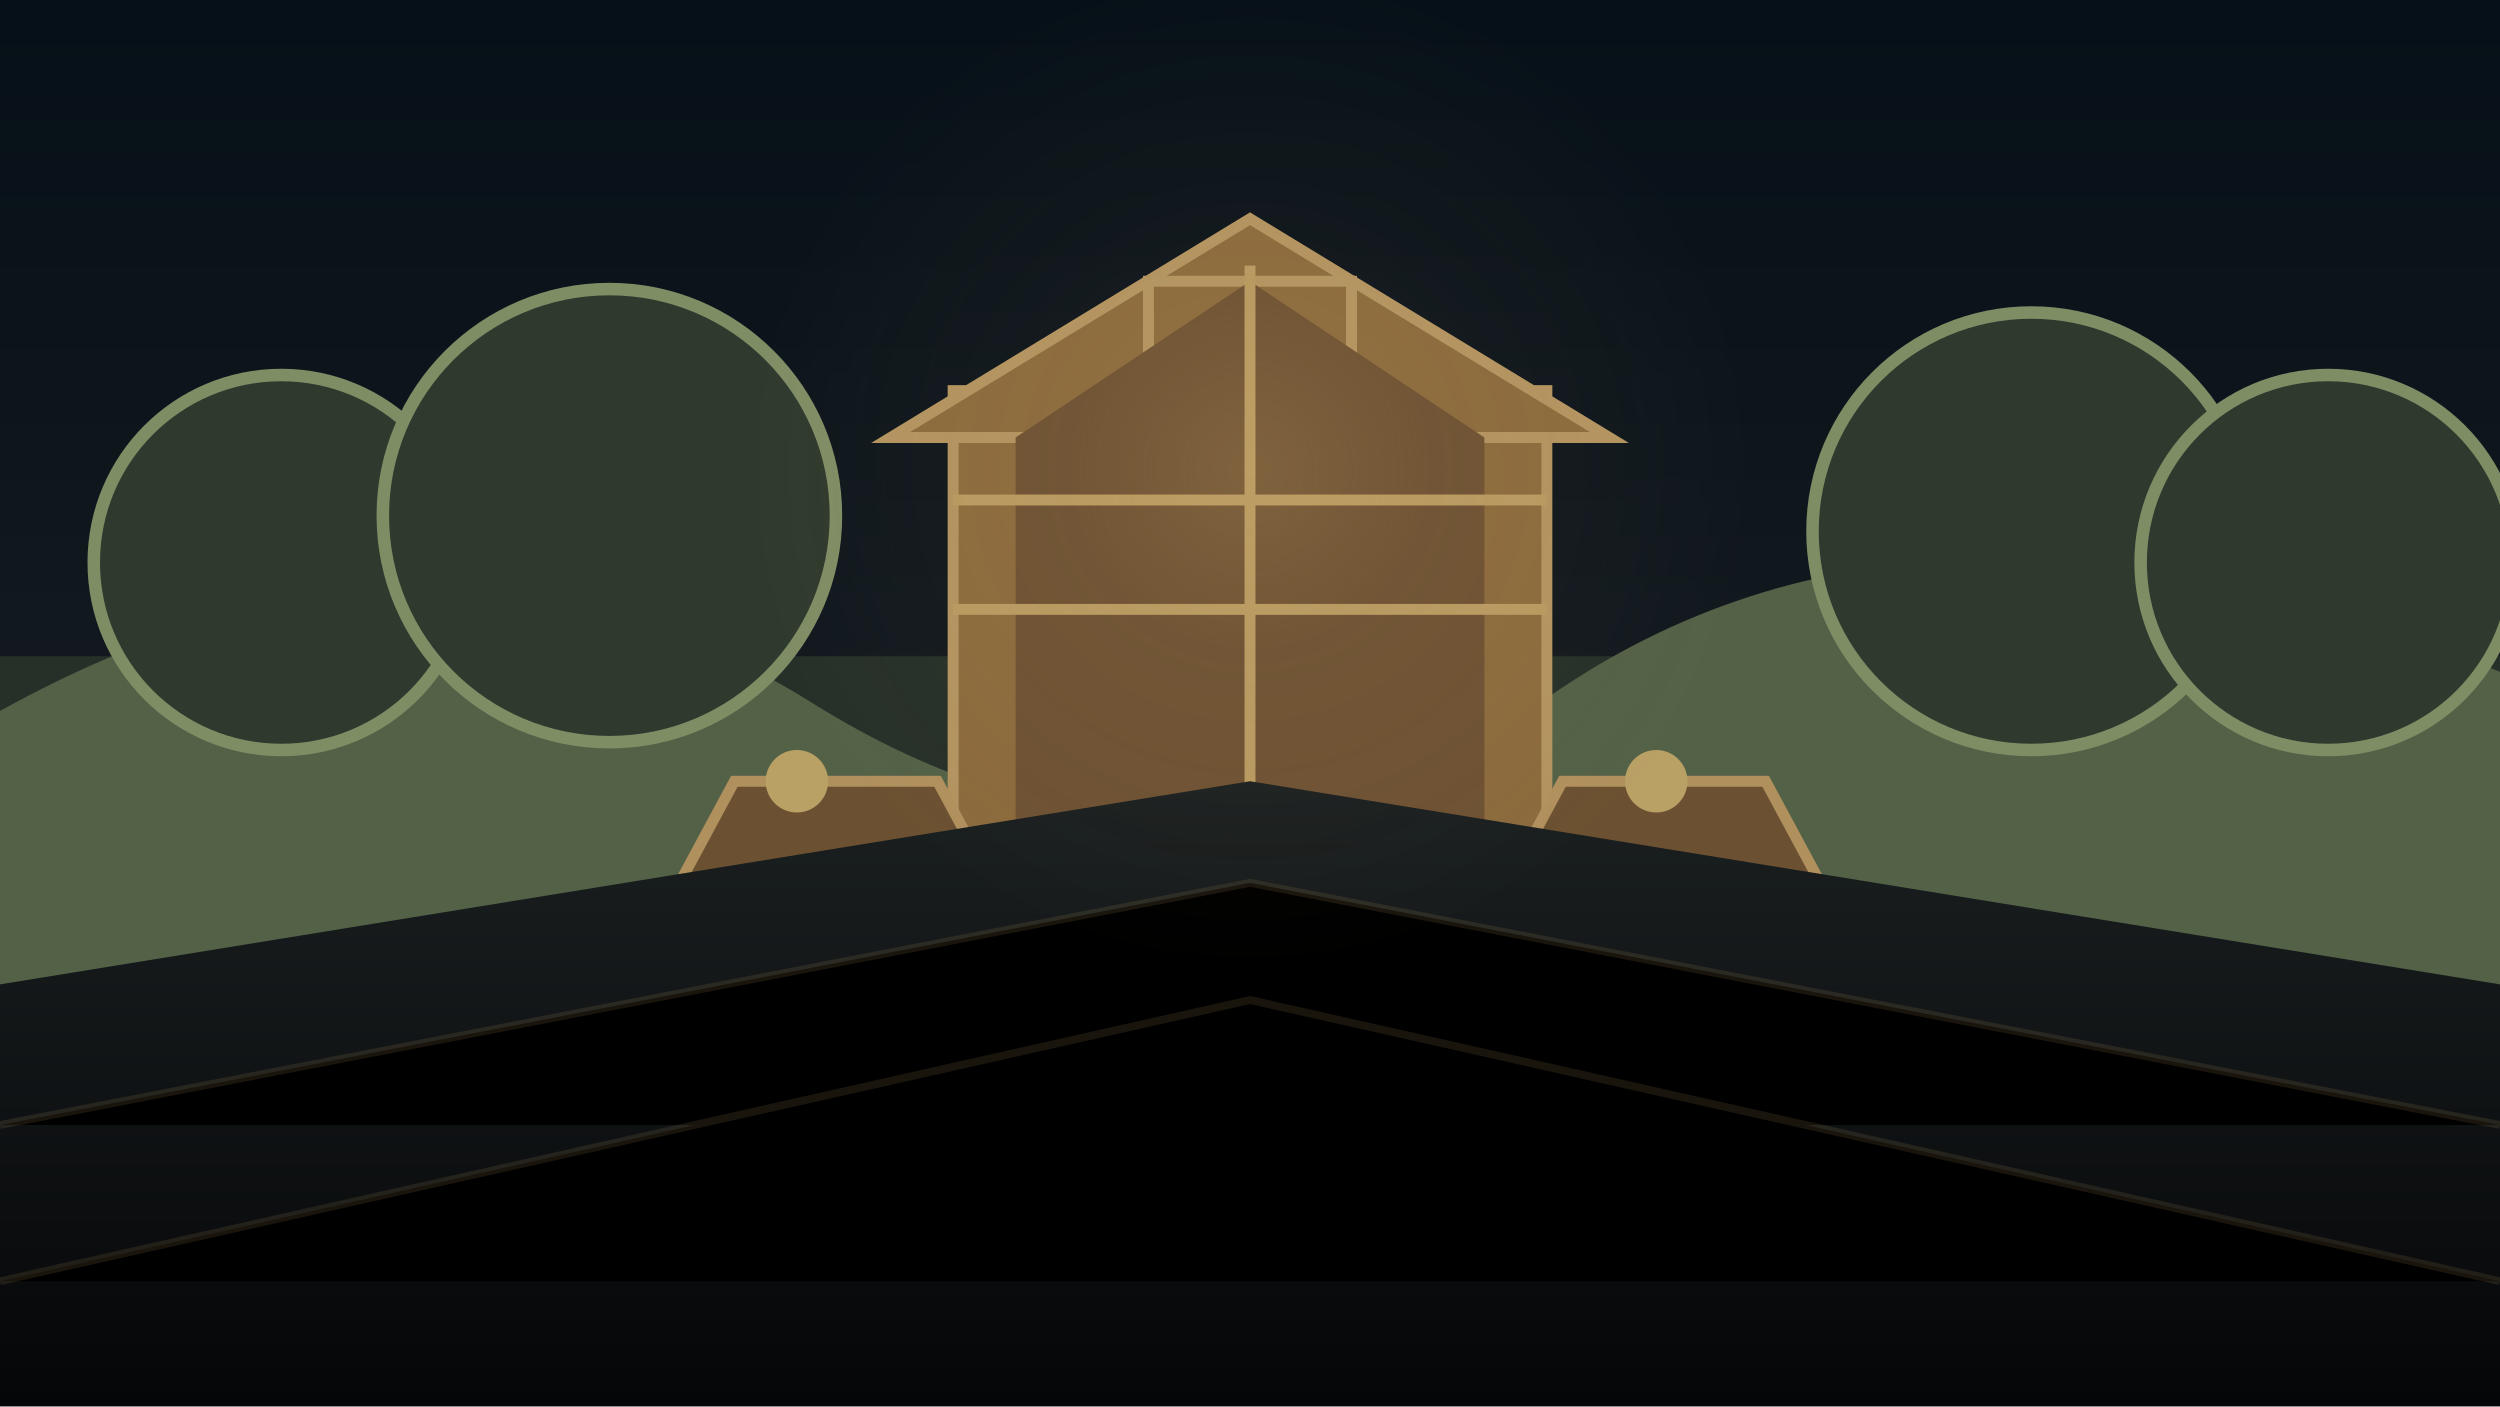
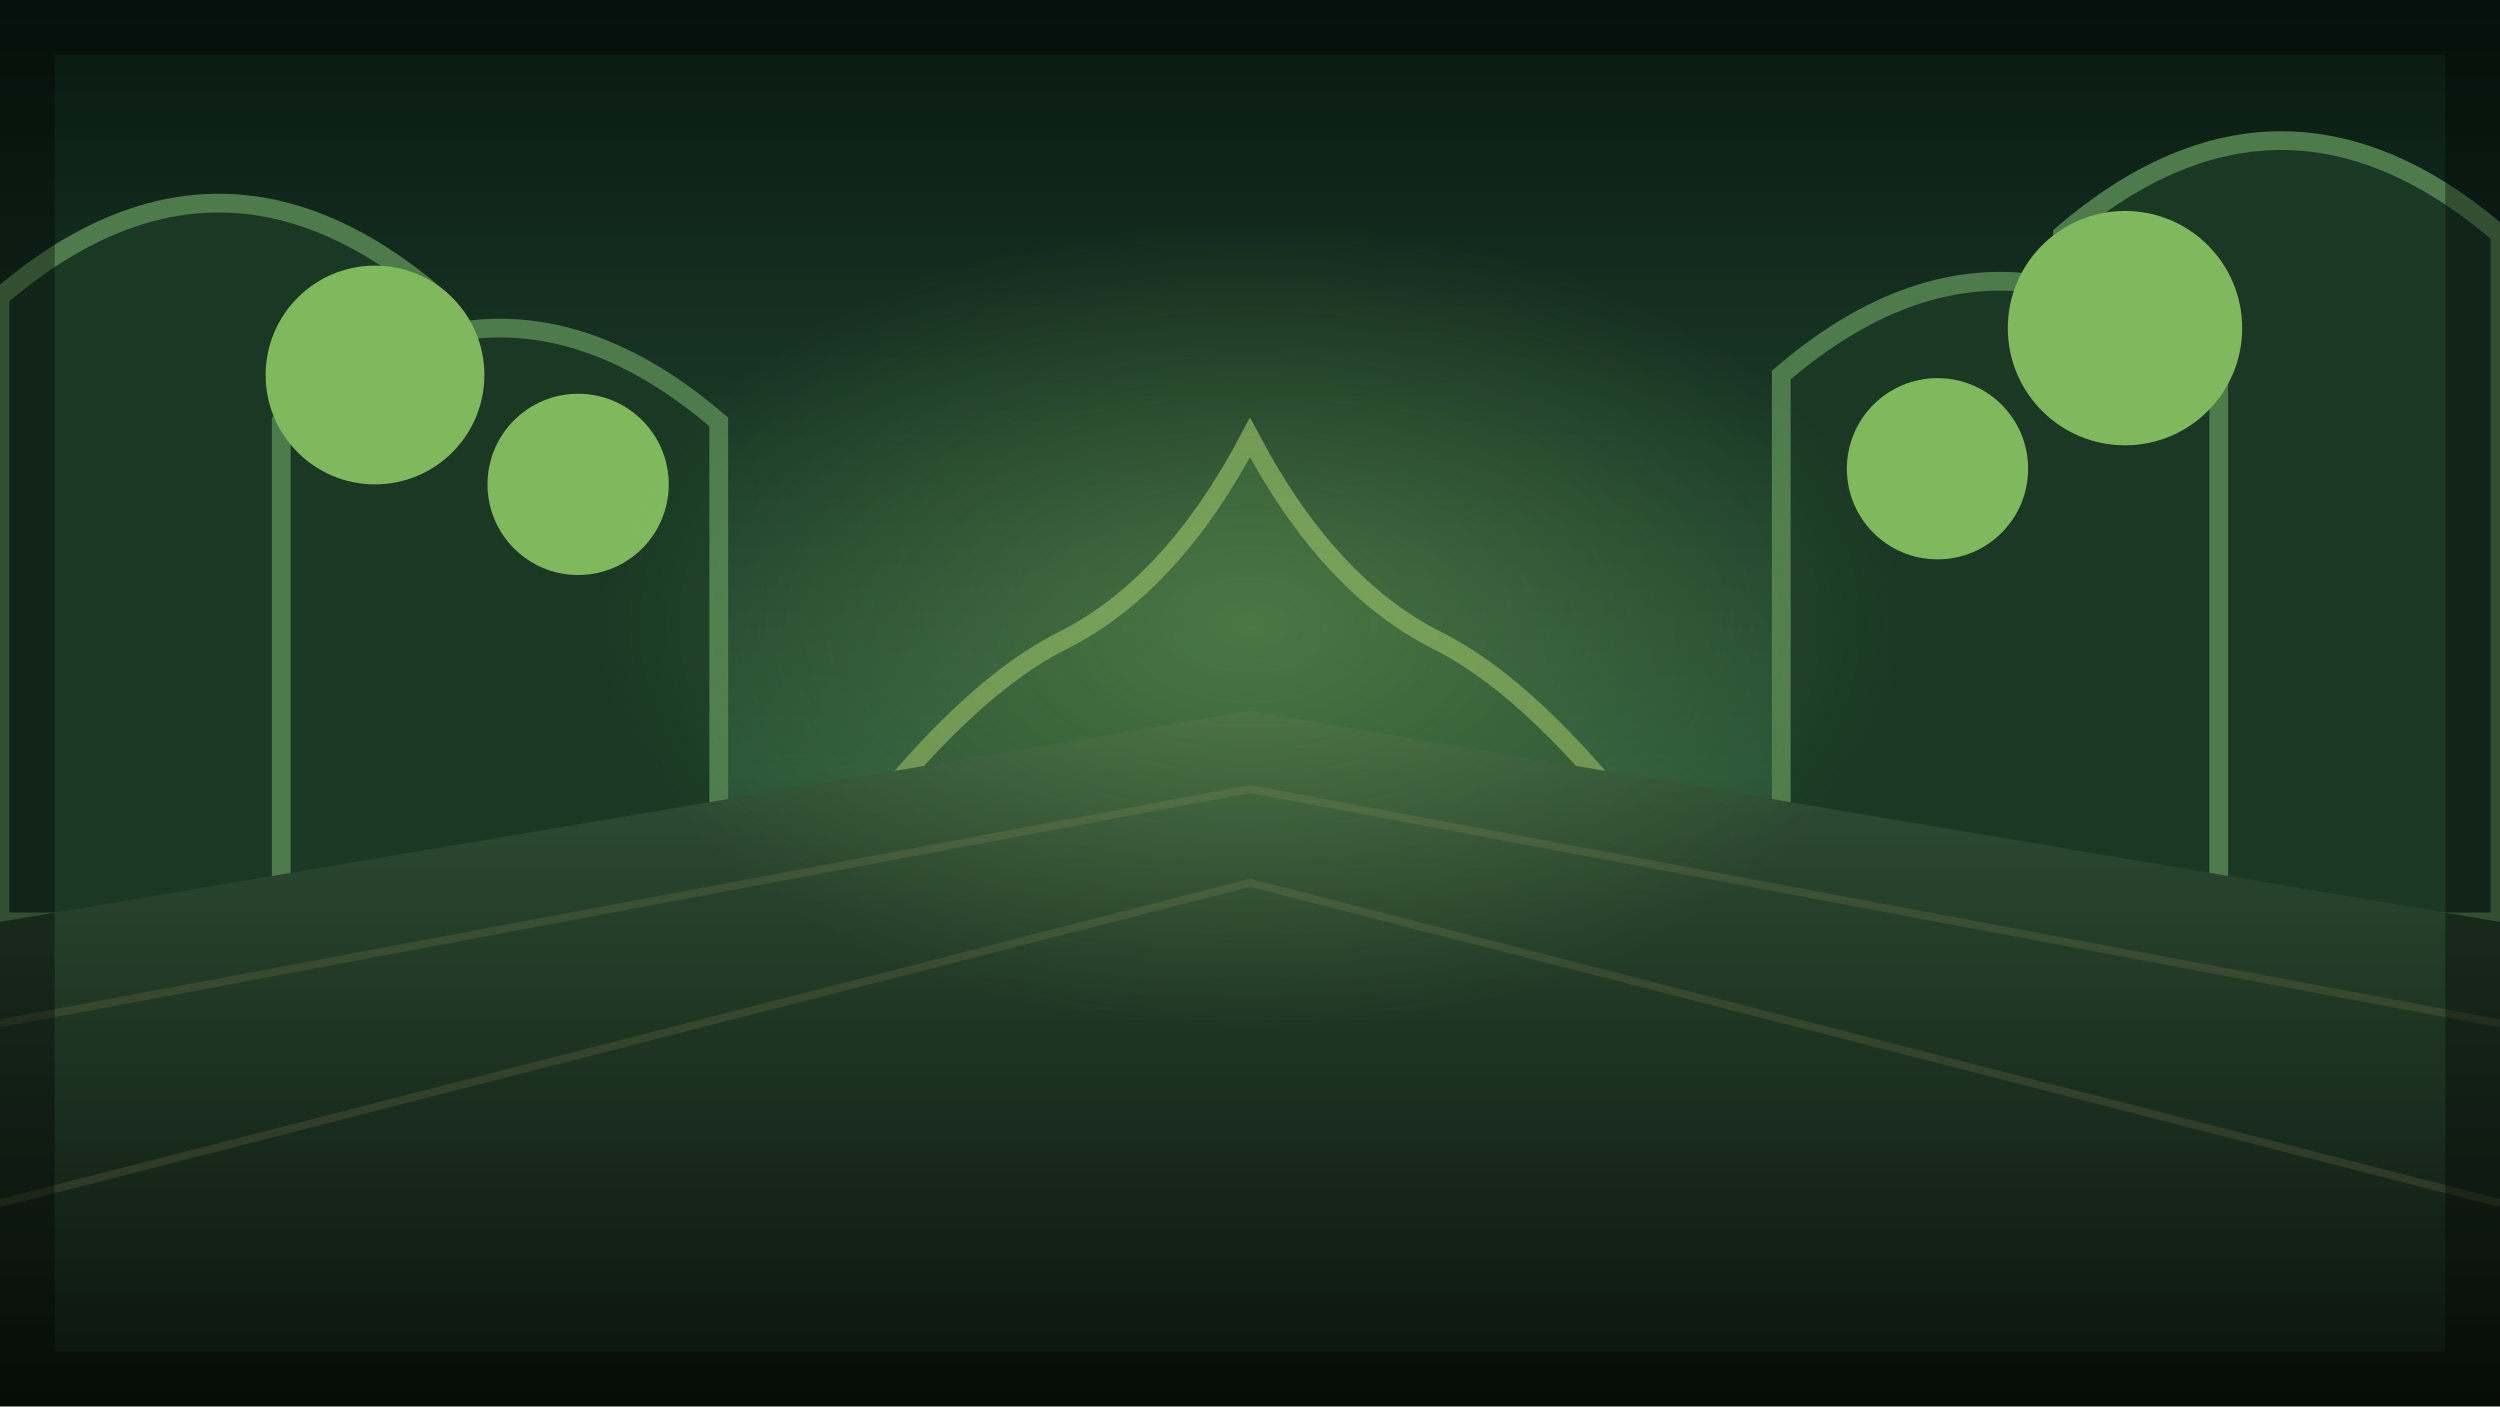
- <svg xmlns="http://www.w3.org/2000/svg" viewBox="0 0 1600 900">
+ <svg xmlns="http://www.w3.org/2000/svg" viewBox="0 0 1600 900" preserveAspectRatio="xMidYMid slice">
  <defs>
-     <linearGradient id="bg" x2="0" y2="1">
-       <stop stop-color="#061018" />
-       <stop offset=".6" stop-color="#151b20" />
-       <stop offset="1" stop-color="#050608" />
+     <linearGradient id="s" x2="0" y2="1">
+       <stop stop-color="#081711" />
+       <stop offset=".55" stop-color="#285337" />
+       <stop offset="1" stop-color="#050c08" />
    </linearGradient>
-     <linearGradient id="floor" x2="0" y2="1">
-       <stop stop-color="#1b2021" />
-       <stop offset="1" stop-color="#050608" />
+     <linearGradient id="g" x2="0" y2="1">
+       <stop stop-color="#315237" />
+       <stop offset="1" stop-color="#09120c" />
    </linearGradient>
-     <linearGradient id="mat" x2="0" y2="1">
-       <stop stop-color="#493728" />
-       <stop offset=".5" stop-color="#1d1714" />
-       <stop offset="1" stop-color="#09090a" />
-     </linearGradient>
-     <radialGradient id="light">
-       <stop stop-color="#d5b06c" stop-opacity=".75" />
-       <stop offset=".35" stop-color="#d5b06c" stop-opacity=".2" />
-       <stop offset="1" stop-color="#d5b06c" stop-opacity="0" />
+     <radialGradient id="l">
+       <stop stop-color="#9ad06f" stop-opacity=".8" />
+       <stop offset="1" stop-color="#9ad06f" stop-opacity="0" />
    </radialGradient>
-     <filter id="blur">
-       <feGaussianBlur stdDeviation="14" />
-     </filter>
-     <filter id="soft">
-       <feGaussianBlur stdDeviation="4" />
-     </filter>
-     <pattern id="plank" width="160" height="52" patternUnits="userSpaceOnUse">
-       <path d="M0 50H160" stroke="#c29b68" stroke-opacity=".12" stroke-width="5" />
-       <path d="M20 8C60 0 100 16 150 7" fill="none" stroke="#d5aa73" stroke-opacity=".07" stroke-width="3" />
-     </pattern>
  </defs>
-   <rect width="1600" height="900" fill="url(#bg)" />
-   <rect x="0" y="420" width="1600" height="220" fill="#263029" />
-   <path d="M0 455Q280 300 520 450T1000 440T1600 430V640H0Z" fill="#536147" />
-   <g fill="#2f3a2e" stroke="#7f8d65" stroke-width="8">
-     <circle cx="180" cy="360" r="120" />
-     <circle cx="390" cy="330" r="145" />
-     <circle cx="1300" cy="340" r="140" />
-     <circle cx="1490" cy="360" r="120" />
+   <rect width="1600" height="900" fill="url(#s)" />
+   <g fill="#1a3824" stroke="#4d7b4c" stroke-width="12">
+     <path d="M0 590V190Q140 70 280 190V590Z" />
+     <path d="M1320 590V150Q1460 30 1600 150V590Z" />
+     <path d="M180 590V270Q320 150 460 270V590Z" />
+     <path d="M1140 590V240Q1280 120 1420 240V590Z" />
  </g>
-   <g fill="#8b6a3d" stroke="#b39461" stroke-width="7">
-     <path d="M610 610V250H990V610Z" />
-     <path d="M570 280L800 140L1030 280Z" />
-     <path d="M735 180V610H865V180Z" />
+   <path d="M500 600Q600 450 680 410Q750 375 800 280Q850 375 920 410Q1000 450 1100 600Z" fill="#254d30" stroke="#6c8f50" stroke-width="12" />
+   <g fill="#80b85d">
+     <circle cx="240" cy="240" r="70" />
+     <circle cx="370" cy="310" r="58" />
+     <circle cx="1360" cy="210" r="75" />
+     <circle cx="1240" cy="300" r="58" />
  </g>
-   <g fill="#6d5133">
-     <path d="M650 280L800 180L950 280V600H650Z" />
-   </g>
-   <g stroke="#b89a62" stroke-width="7">
-     <path d="M800 170V610M610 320H990M610 390H990" />
-   </g>
-   <g fill="#6b5131" stroke="#b0905d" stroke-width="7">
-     <path d="M400 630L470 500H600L670 630Z" />
-     <path d="M930 630L1000 500H1130L1200 630Z" />
-   </g>
-   <g fill="#b9a065">
-     <circle cx="510" cy="500" r="20" />
-     <circle cx="1060" cy="500" r="20" />
-   </g>
-   <path d="M0 630L800 500L1600 630V900H0Z" fill="url(#floor)" />
-   <path d="M0 720L800 565L1600 720M0 820L800 640L1600 820" stroke="#c2a36b" stroke-opacity=".13" stroke-width="5" />
-   <circle cx="800" cy="300" r="330" fill="url(#light)" opacity=".24" />
+   <path d="M0 590L800 455L1600 590V900H0Z" fill="url(#g)" />
+   <path d="M0 655L800 505L1600 655M0 770L800 565L1600 770" fill="none" stroke="#d4b47a" stroke-opacity=".13" stroke-width="5" />
+   <ellipse cx="800" cy="400" rx="420" ry="260" fill="url(#l)" opacity=".4" />
+   <rect width="1600" height="900" fill="none" stroke="#000" stroke-opacity=".35" stroke-width="70" />
</svg>
